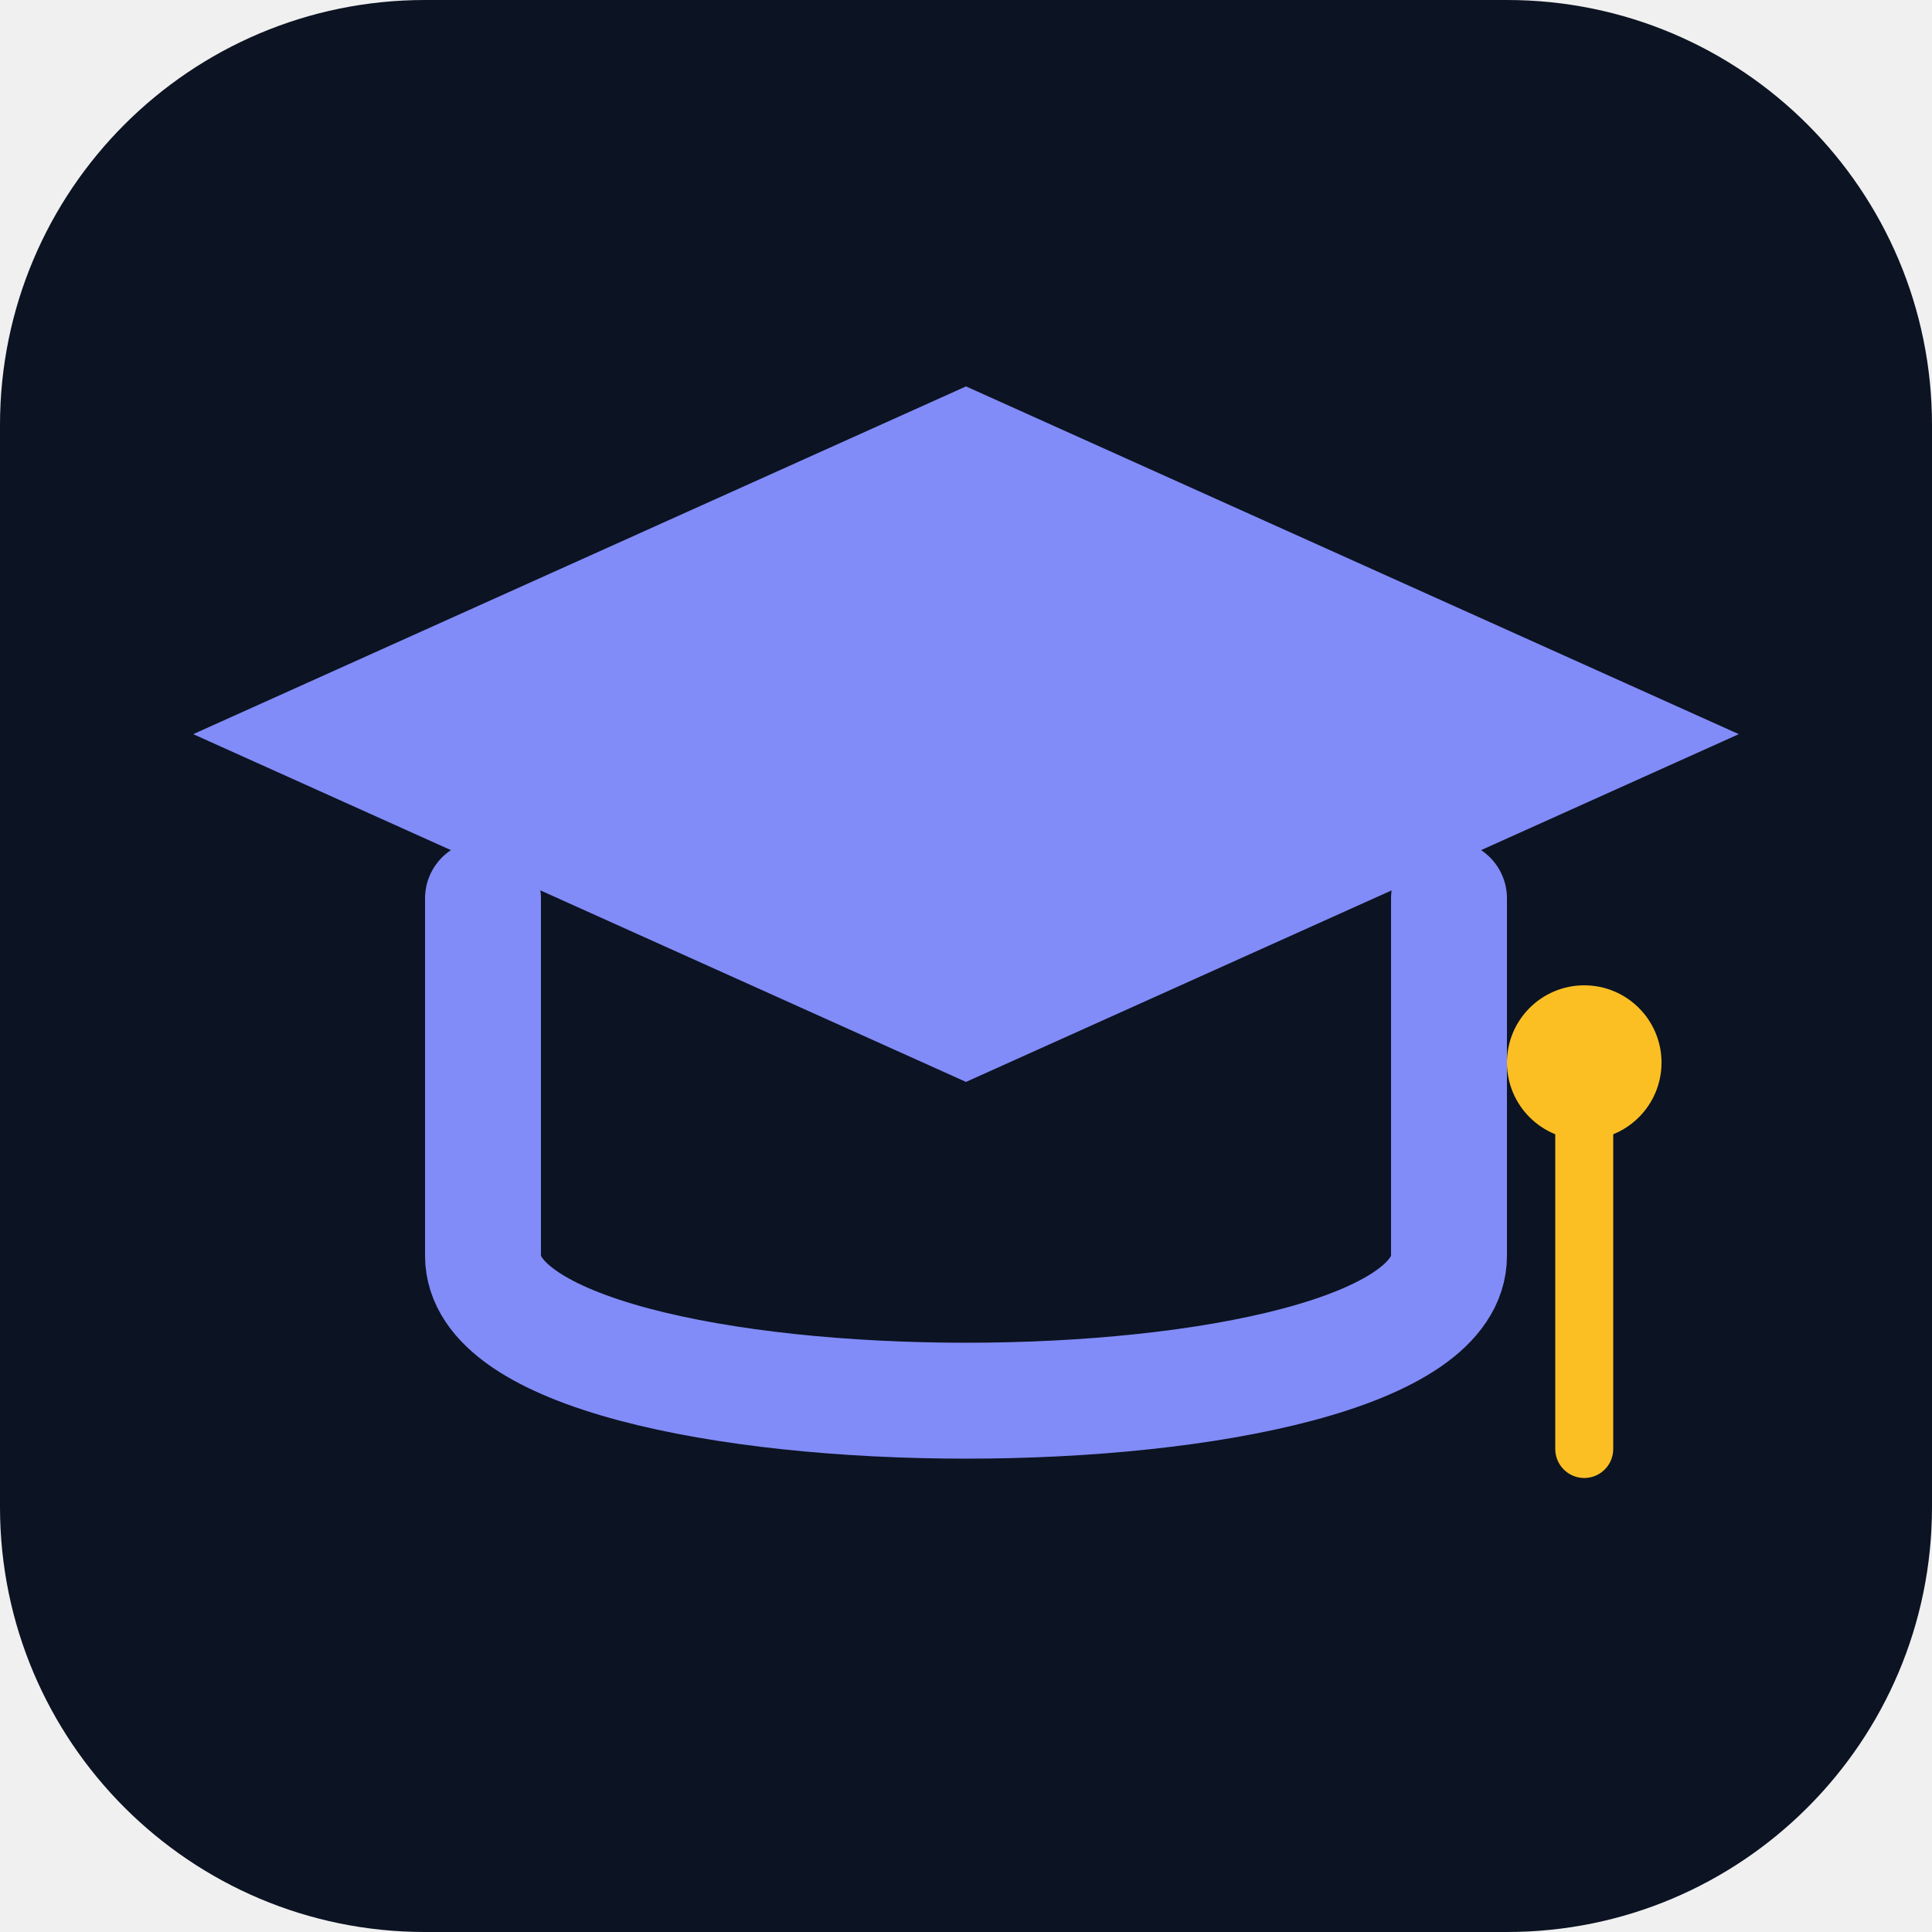
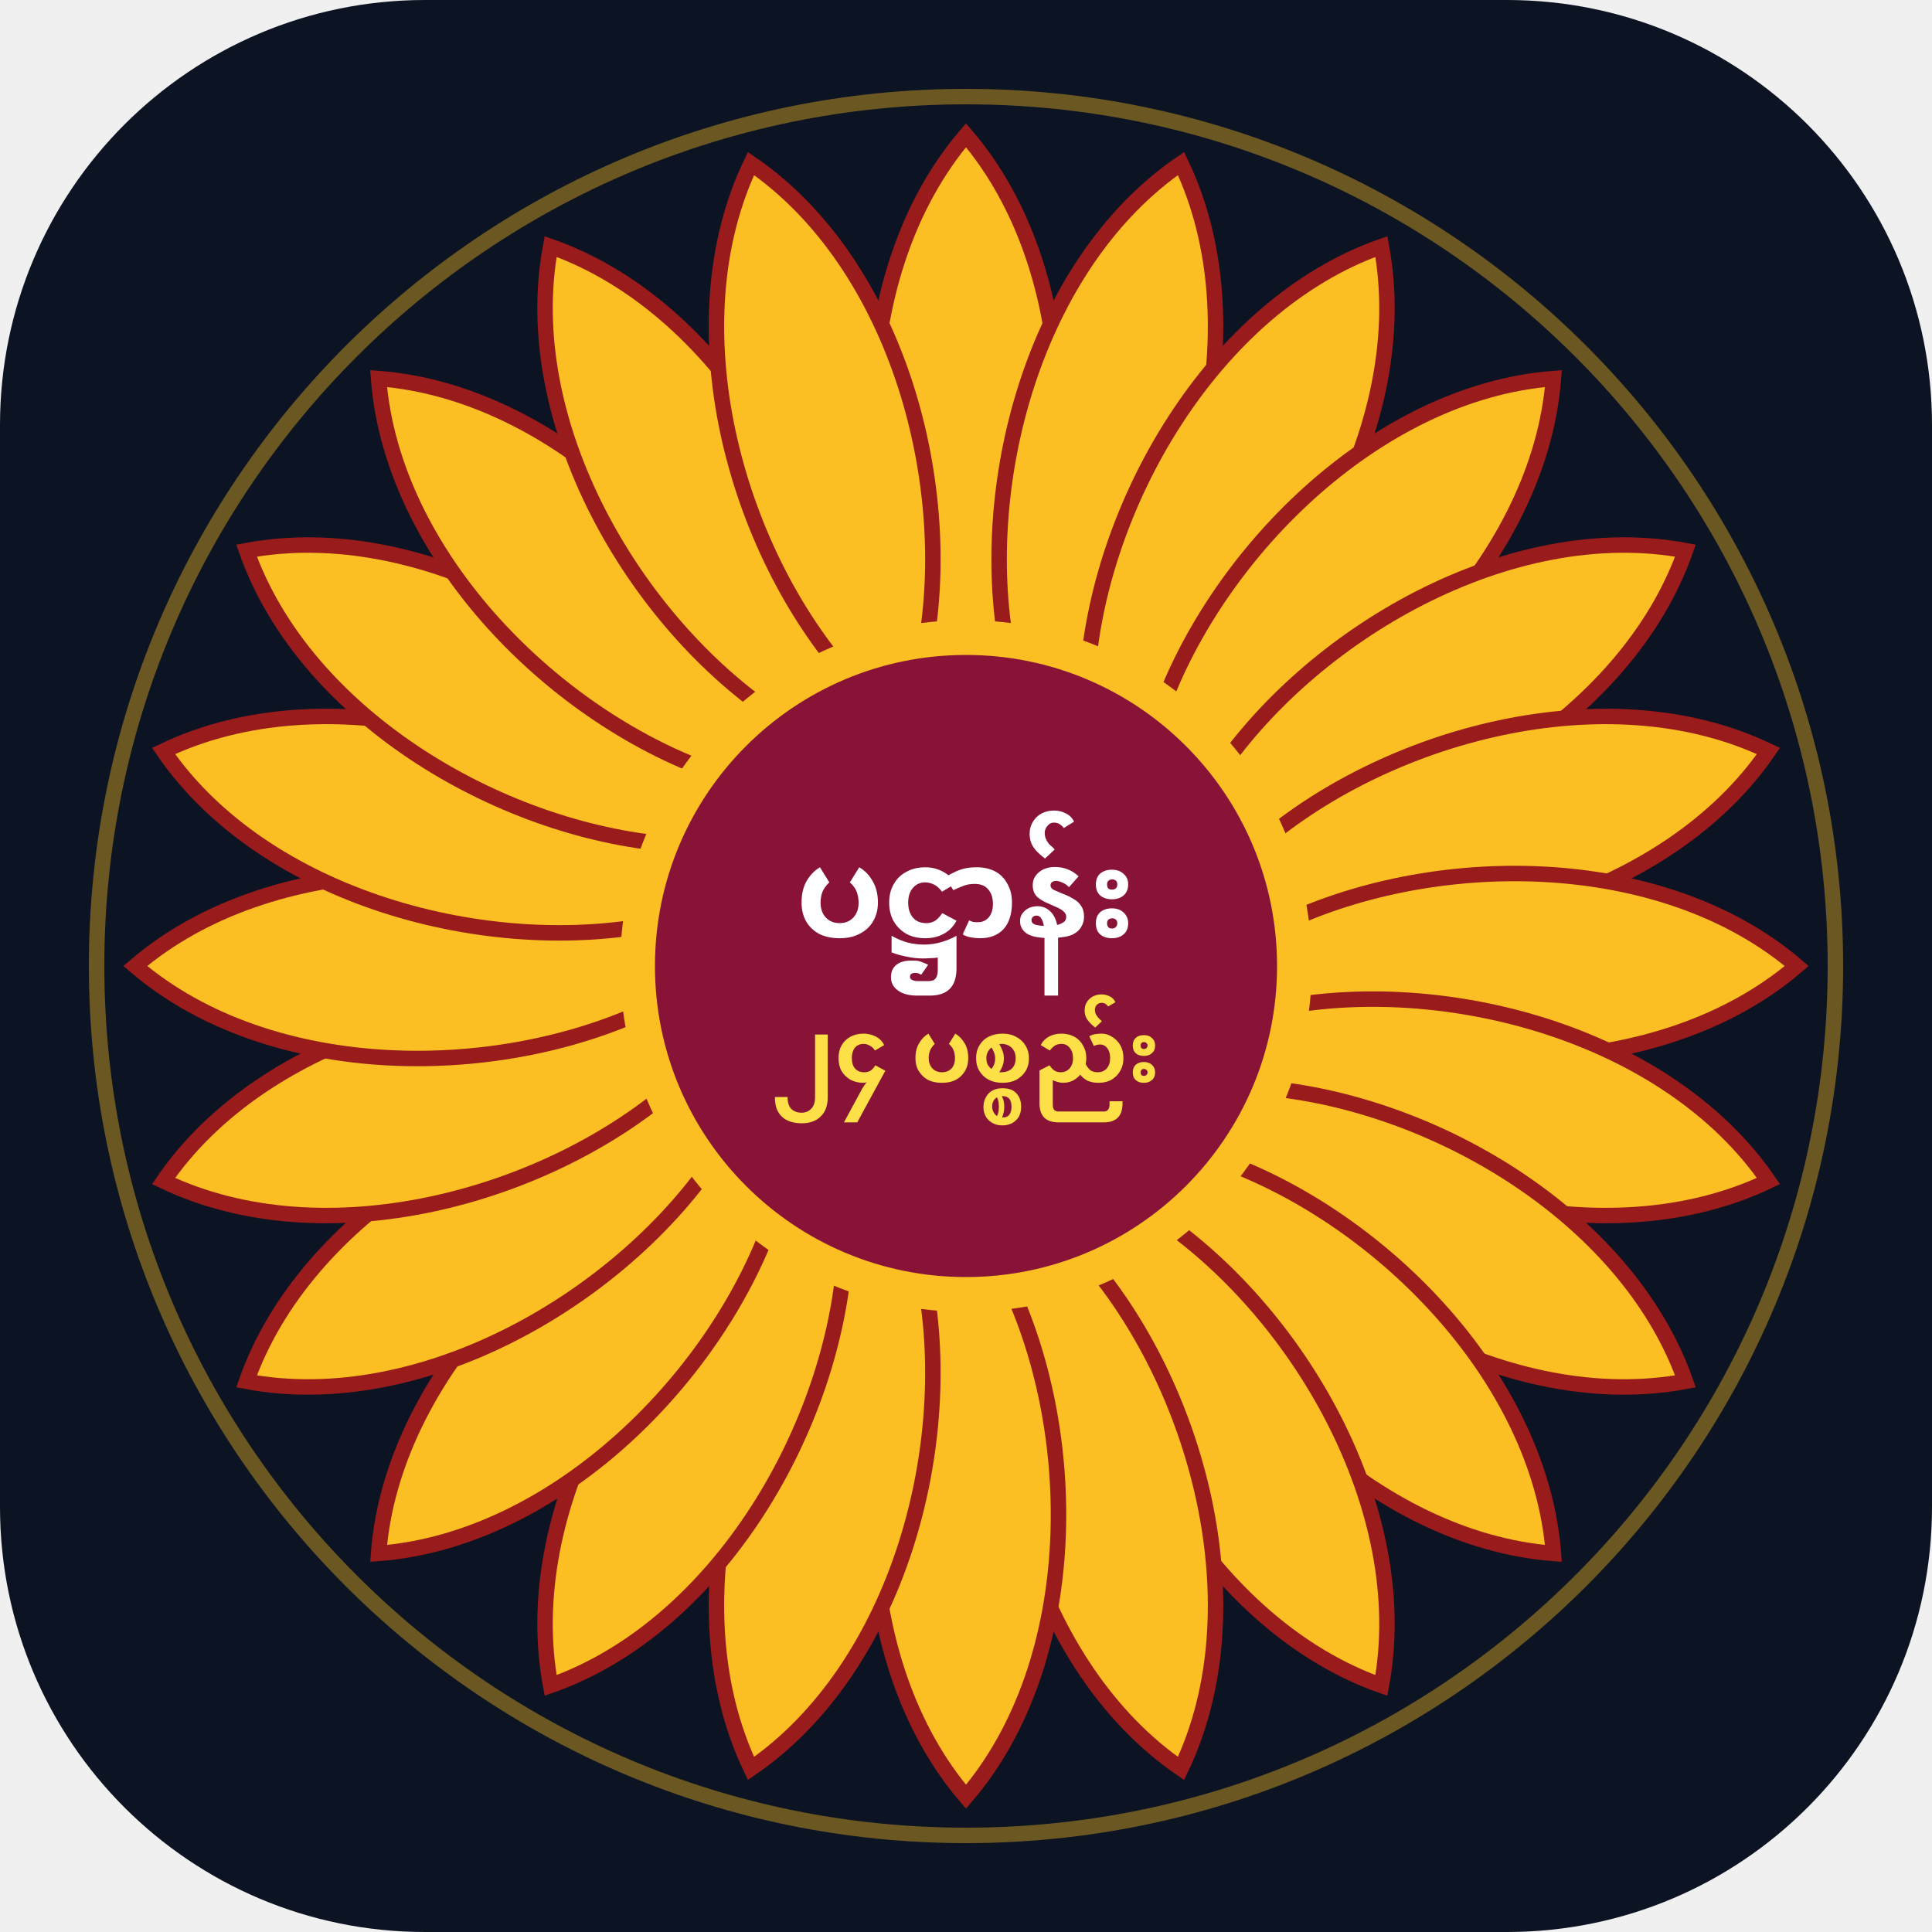
<svg xmlns="http://www.w3.org/2000/svg" viewBox="0 0 100 100">
  <rect width="100" height="100" rx="22" fill="#0c1322" />
-   <path d="M50 20 L90 38 L50 56 L10 38 Z" fill="#818cf8" />
-   <path d="M25 46.5 V65 C25 75 75 75 75 65 V46.5" fill="none" stroke="#818cf8" stroke-width="6" stroke-linecap="round" />
-   <circle cx="82" cy="55" r="4" fill="#fbbf24" />
-   <path d="M82 55 V75" stroke="#fbbf24" stroke-width="3" stroke-linecap="round" />
+   <circle cx="50" cy="50" r="45" fill="none" stroke="#fbbf24" stroke-width="0.8" stroke-opacity="0.4" />
+   <g id="petals">
+     <path d="M 48 34 C 44 26, 44 14, 50 7 C 56 14, 56 26, 52 34 Z" fill="#fbbf24" stroke="#991b1b" stroke-width="0.8" transform="rotate(0 50 50)" />
+     <path d="M 48 34 C 44 26, 44 14, 50 7 C 56 14, 56 26, 52 34 Z" fill="#fbbf24" stroke="#991b1b" stroke-width="0.8" transform="rotate(15 50 50)" />
+     <path d="M 48 34 C 44 26, 44 14, 50 7 C 56 14, 56 26, 52 34 Z" fill="#fbbf24" stroke="#991b1b" stroke-width="0.8" transform="rotate(30 50 50)" />
+     <path d="M 48 34 C 44 26, 44 14, 50 7 C 56 14, 56 26, 52 34 Z" fill="#fbbf24" stroke="#991b1b" stroke-width="0.8" transform="rotate(45 50 50)" />
+     <path d="M 48 34 C 44 26, 44 14, 50 7 C 56 14, 56 26, 52 34 Z" fill="#fbbf24" stroke="#991b1b" stroke-width="0.8" transform="rotate(60 50 50)" />
+     <path d="M 48 34 C 44 26, 44 14, 50 7 C 56 14, 56 26, 52 34 Z" fill="#fbbf24" stroke="#991b1b" stroke-width="0.8" transform="rotate(75 50 50)" />
+     <path d="M 48 34 C 44 26, 44 14, 50 7 C 56 14, 56 26, 52 34 Z" fill="#fbbf24" stroke="#991b1b" stroke-width="0.8" transform="rotate(90 50 50)" />
+     <path d="M 48 34 C 44 26, 44 14, 50 7 C 56 14, 56 26, 52 34 Z" fill="#fbbf24" stroke="#991b1b" stroke-width="0.8" transform="rotate(105 50 50)" />
+     <path d="M 48 34 C 44 26, 44 14, 50 7 C 56 14, 56 26, 52 34 Z" fill="#fbbf24" stroke="#991b1b" stroke-width="0.8" transform="rotate(120 50 50)" />
+     <path d="M 48 34 C 44 26, 44 14, 50 7 C 56 14, 56 26, 52 34 Z" fill="#fbbf24" stroke="#991b1b" stroke-width="0.8" transform="rotate(135 50 50)" />
+     <path d="M 48 34 C 44 26, 44 14, 50 7 C 56 14, 56 26, 52 34 Z" fill="#fbbf24" stroke="#991b1b" stroke-width="0.8" transform="rotate(150 50 50)" />
+     <path d="M 48 34 C 44 26, 44 14, 50 7 C 56 14, 56 26, 52 34 Z" fill="#fbbf24" stroke="#991b1b" stroke-width="0.8" transform="rotate(165 50 50)" />
+     <path d="M 48 34 C 44 26, 44 14, 50 7 C 56 14, 56 26, 52 34 Z" fill="#fbbf24" stroke="#991b1b" stroke-width="0.8" transform="rotate(180 50 50)" />
+     <path d="M 48 34 C 44 26, 44 14, 50 7 C 56 14, 56 26, 52 34 Z" fill="#fbbf24" stroke="#991b1b" stroke-width="0.8" transform="rotate(195 50 50)" />
+     <path d="M 48 34 C 44 26, 44 14, 50 7 C 56 14, 56 26, 52 34 Z" fill="#fbbf24" stroke="#991b1b" stroke-width="0.8" transform="rotate(210 50 50)" />
+     <path d="M 48 34 C 44 26, 44 14, 50 7 C 56 14, 56 26, 52 34 Z" fill="#fbbf24" stroke="#991b1b" stroke-width="0.8" transform="rotate(225 50 50)" />
+     <path d="M 48 34 C 44 26, 44 14, 50 7 C 56 14, 56 26, 52 34 Z" fill="#fbbf24" stroke="#991b1b" stroke-width="0.8" transform="rotate(240 50 50)" />
+     <path d="M 48 34 C 44 26, 44 14, 50 7 C 56 14, 56 26, 52 34 Z" fill="#fbbf24" stroke="#991b1b" stroke-width="0.8" transform="rotate(255 50 50)" />
+     <path d="M 48 34 C 44 26, 44 14, 50 7 C 56 14, 56 26, 52 34 Z" fill="#fbbf24" stroke="#991b1b" stroke-width="0.8" transform="rotate(270 50 50)" />
+     <path d="M 48 34 C 44 26, 44 14, 50 7 C 56 14, 56 26, 52 34 Z" fill="#fbbf24" stroke="#991b1b" stroke-width="0.8" transform="rotate(285 50 50)" />
+     <path d="M 48 34 C 44 26, 44 14, 50 7 C 56 14, 56 26, 52 34 Z" fill="#fbbf24" stroke="#991b1b" stroke-width="0.8" transform="rotate(300 50 50)" />
+     <path d="M 48 34 C 44 26, 44 14, 50 7 C 56 14, 56 26, 52 34 Z" fill="#fbbf24" stroke="#991b1b" stroke-width="0.8" transform="rotate(315 50 50)" />
+     <path d="M 48 34 C 44 26, 44 14, 50 7 C 56 14, 56 26, 52 34 Z" fill="#fbbf24" stroke="#991b1b" stroke-width="0.8" transform="rotate(330 50 50)" />
+     <path d="M 48 34 C 44 26, 44 14, 50 7 C 56 14, 56 26, 52 34 Z" fill="#fbbf24" stroke="#991b1b" stroke-width="0.8" transform="rotate(345 50 50)" />
+   </g>
+   <circle cx="50" cy="50" r="17" fill="#881337" stroke="#fbbf24" stroke-width="1.8" />
+   <text x="50" y="48.5" font-family="'Pyidaungsu', 'Myanmar3', sans-serif" font-size="6.5" font-weight="bold" fill="#ffffff" text-anchor="middle">ပဋ္ဌာန်း</text>
+   <text x="50" y="56" font-family="'Pyidaungsu', 'Myanmar3', sans-serif" font-size="4.5" font-weight="bold" fill="#fde047" text-anchor="middle">၂၄ ပစ္စည်း</text>
</svg>
